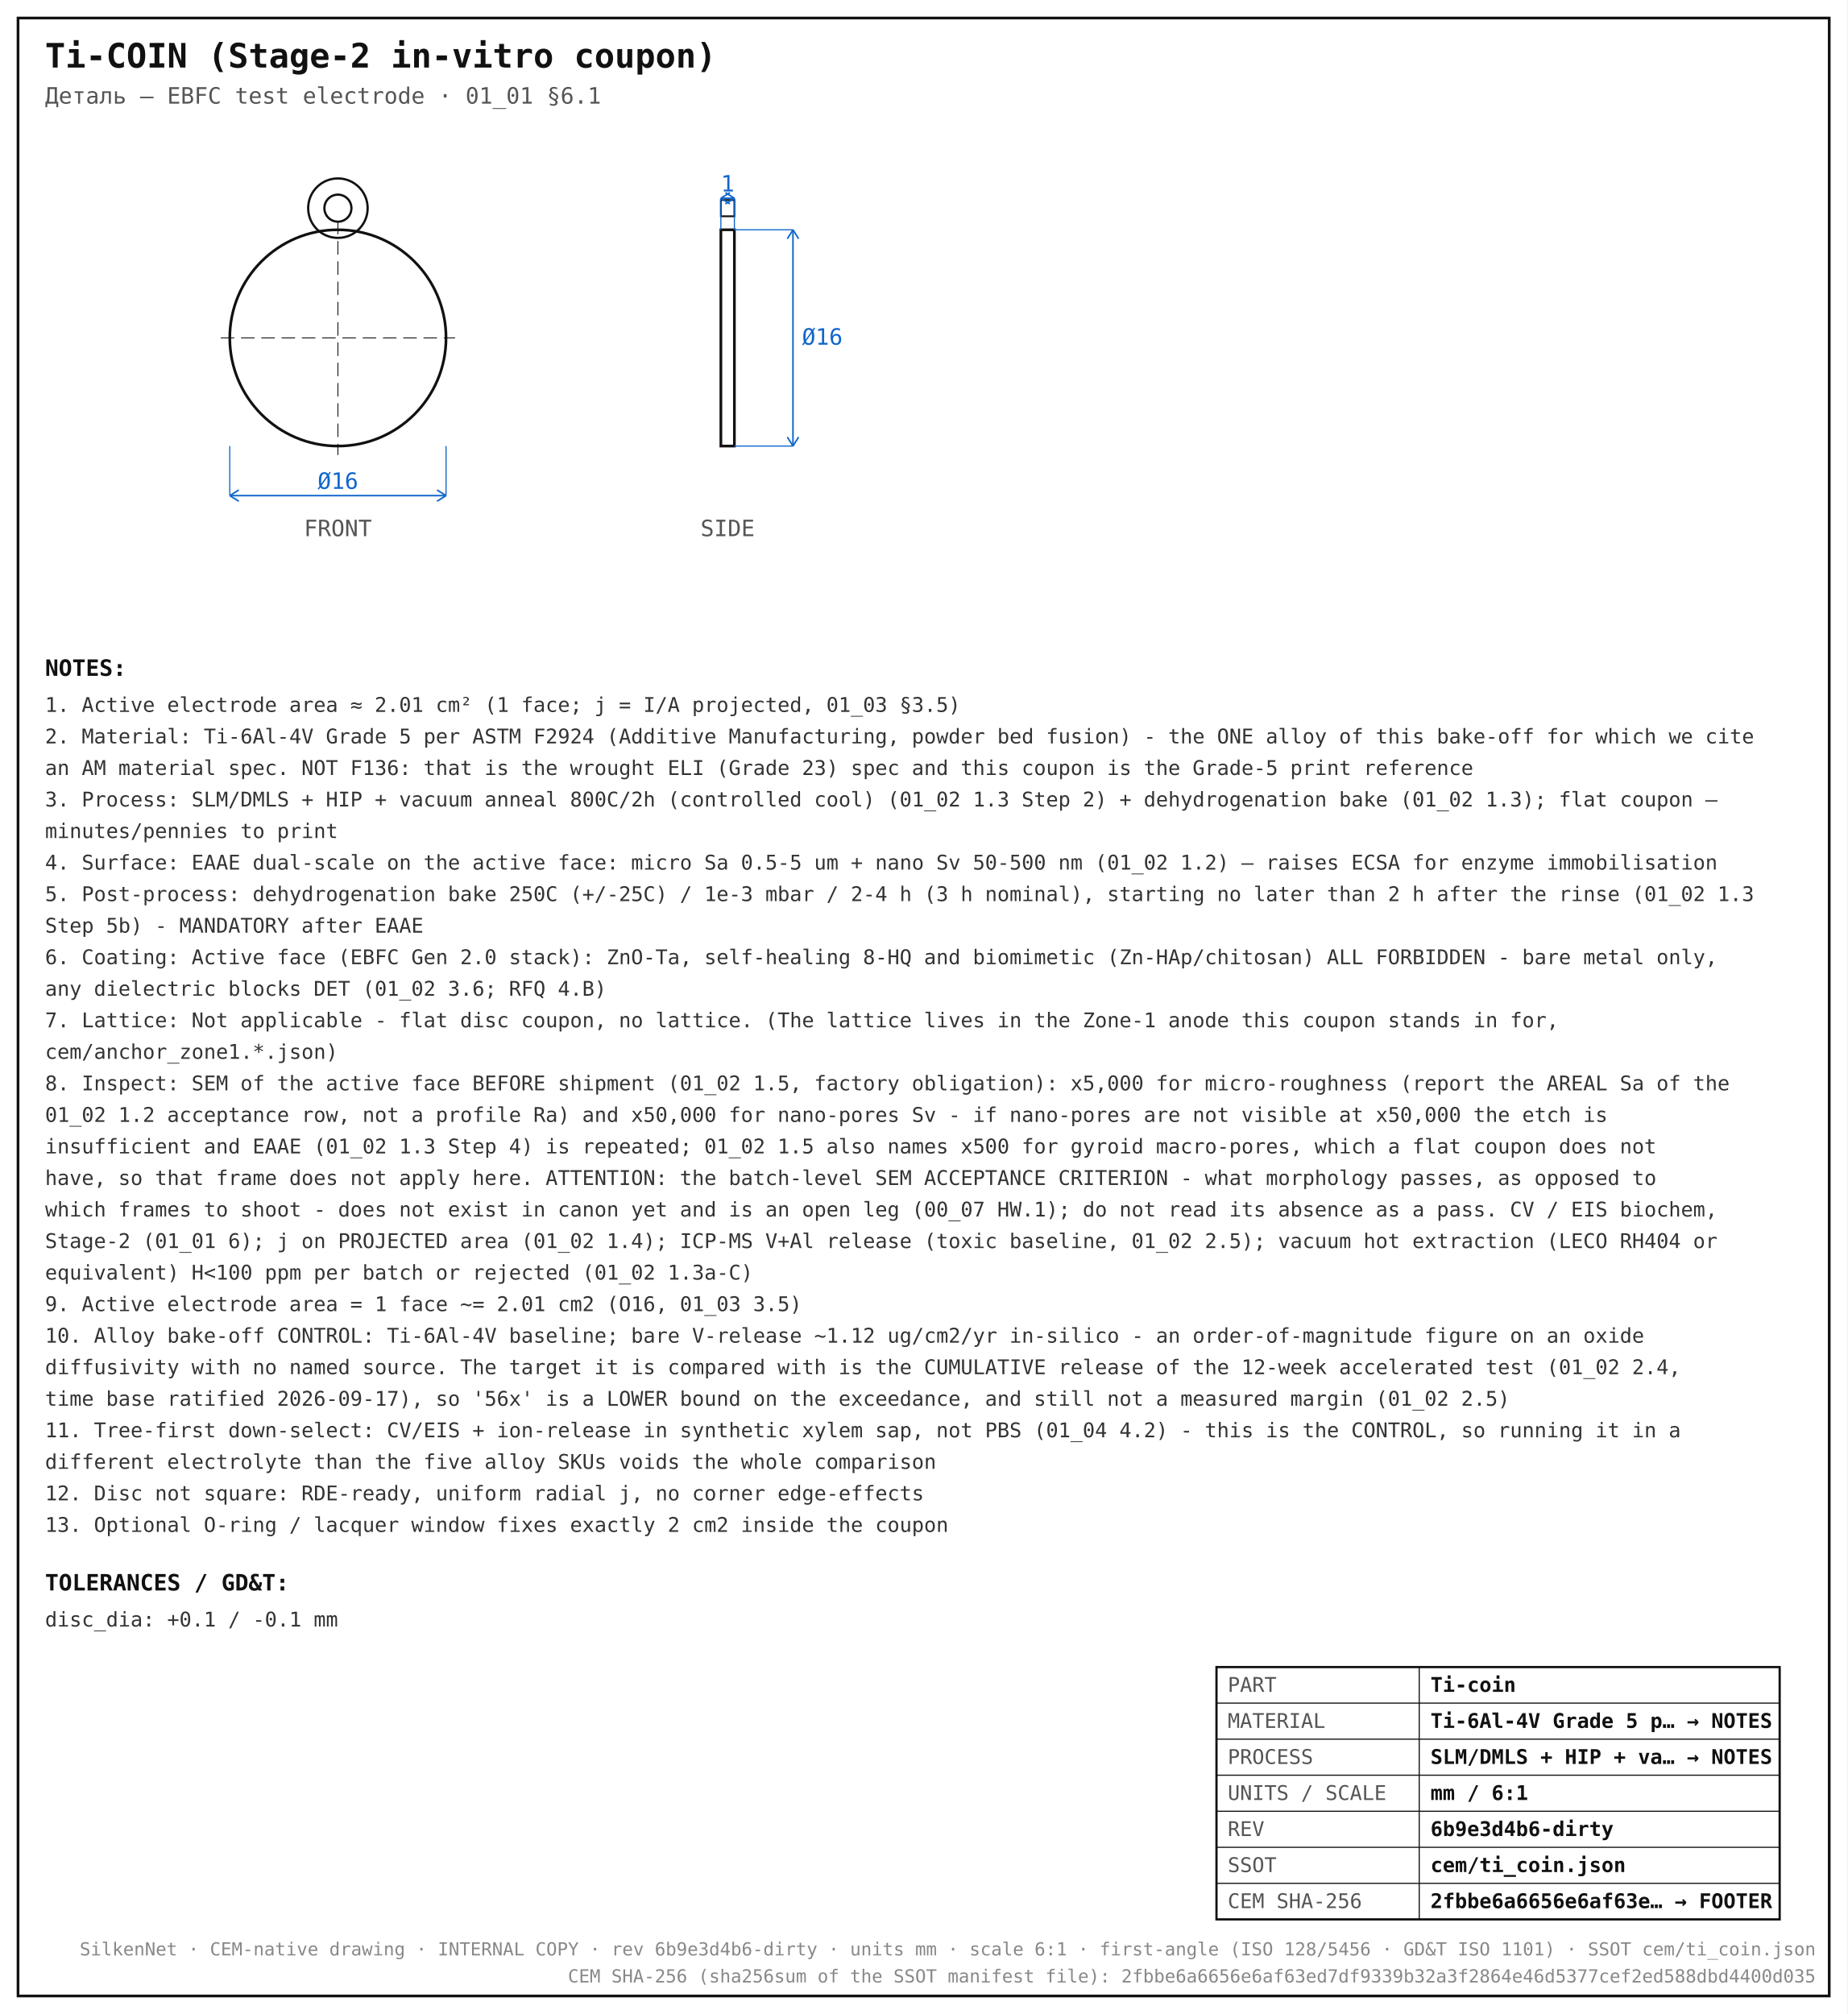
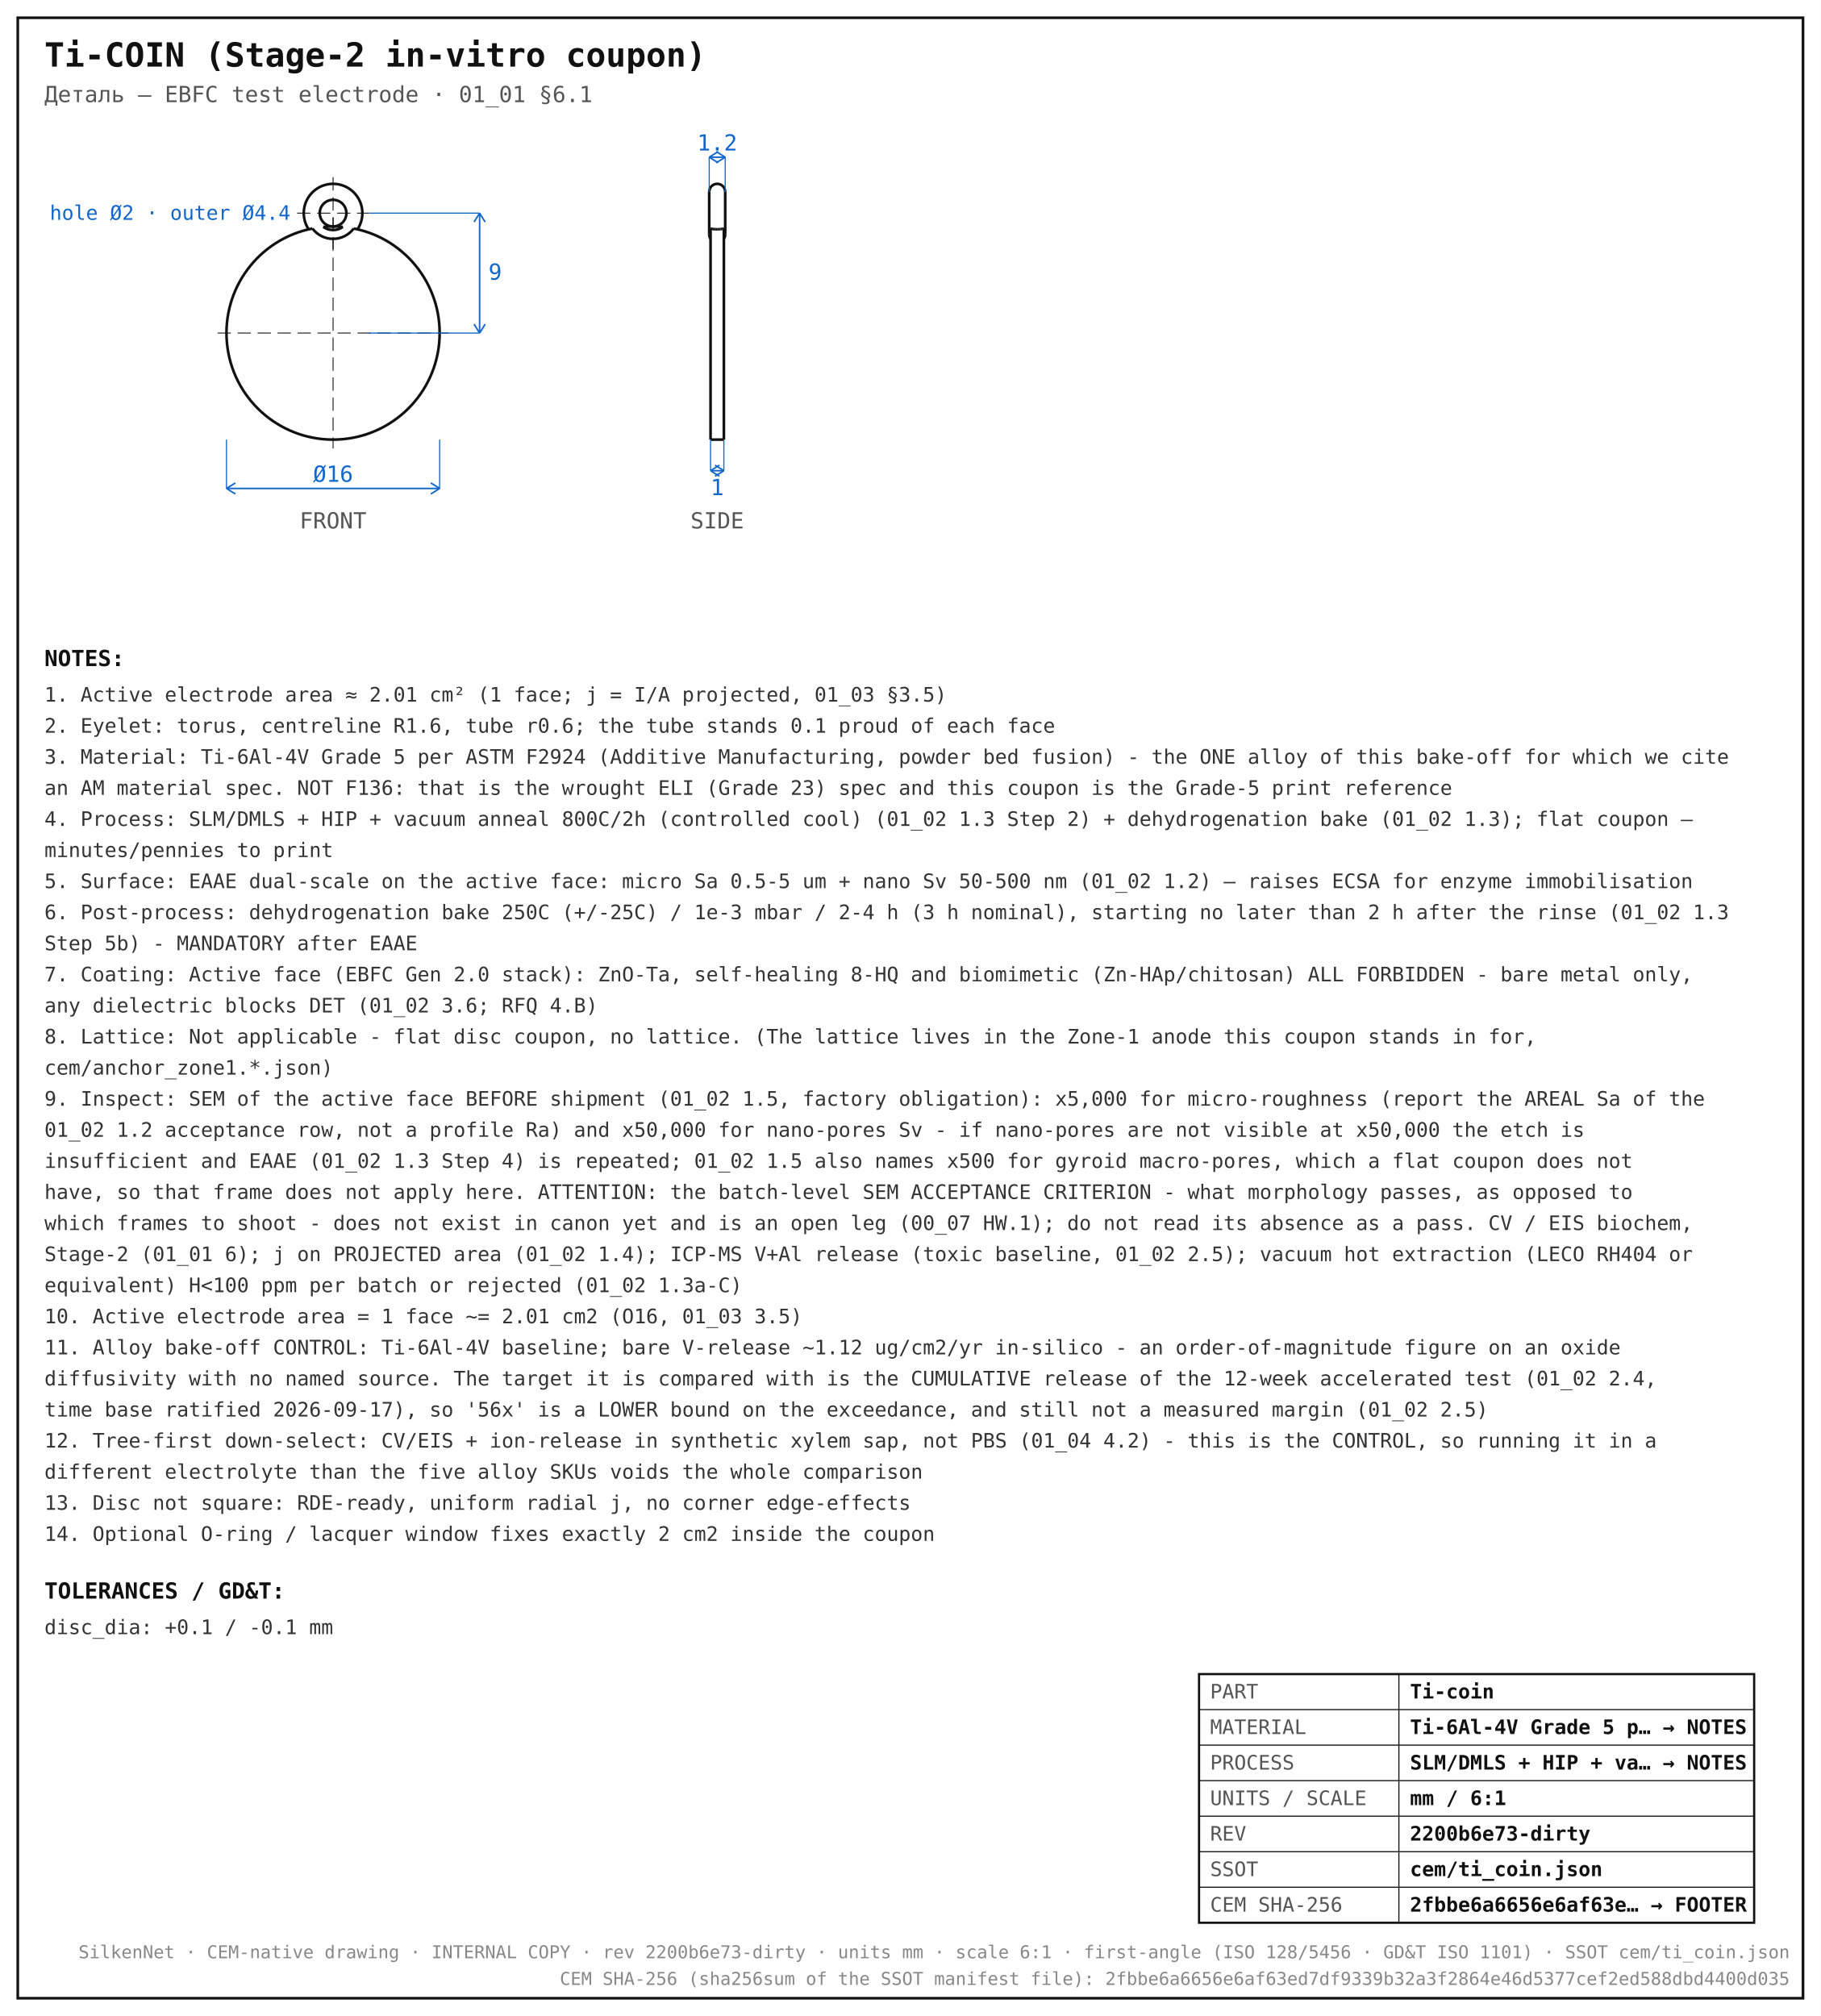
- <svg xmlns="http://www.w3.org/2000/svg" width="820" height="894" viewBox="0 0 820 894">
-   <rect x="0" y="0" width="820" height="894" fill="white" />
-   <rect x="8" y="8" width="804" height="878" fill="none" stroke="#111" stroke-width="1.2" />
+ <svg xmlns="http://www.w3.org/2000/svg" width="820" height="908" viewBox="0 0 820 908">
+   <rect x="0" y="0" width="820" height="908" fill="white" />
+   <rect x="8" y="8" width="804" height="892" fill="none" stroke="#111" stroke-width="1.2" />
  <text x="20" y="30" font-family="monospace" font-size="15" text-anchor="start" fill="#111" font-weight="bold">Ti-COIN  (Stage-2 in-vitro coupon)</text>
  <text x="20" y="46" font-family="monospace" font-size="10" text-anchor="start" fill="#555" font-weight="normal">Деталь — EBFC test electrode · 01_01 §6.1</text>
-   <circle cx="150" cy="150" r="48" fill="none" stroke="#111" stroke-width="1.2" />
  <line x1="98" y1="150" x2="202" y2="150" stroke="#111" stroke-width="0.4" stroke-dasharray="6 3" />
  <line x1="150" y1="98" x2="150" y2="202" stroke="#111" stroke-width="0.4" stroke-dasharray="6 3" />
-   <circle cx="150" cy="92.4" r="13.2" fill="none" stroke="#111" stroke-width="1" />
-   <circle cx="150" cy="92.4" r="6" fill="none" stroke="#111" stroke-width="1" />
+   <path d="M 161.01 103.28 A 13.2 13.2 0 1 0 138.99 103.28" fill="none" stroke="#111" stroke-width="1.2" />
+   <path d="M 140.7 102.91 A 48 48 0 1 0 159.3 102.91" fill="none" stroke="#111" stroke-width="1.2" />
+   <path d="M 154.41 102.2 A 48 48 0 0 0 145.59 102.2" fill="none" stroke="#111" stroke-width="1.2" />
+   <path d="M 145.59 102.2 A 7.61 7.61 0 0 0 154.41 102.2" fill="none" stroke="#111" stroke-width="1.2" />
+   <path d="M 140.7 102.91 A 11.59 11.59 0 0 0 159.3 102.91" fill="none" stroke="#111" stroke-width="1.2" />
+   <circle cx="150" cy="96" r="6" fill="none" stroke="#111" stroke-width="1.2" />
+   <line x1="133.8" y1="96" x2="166.2" y2="96" stroke="#111" stroke-width="0.4" stroke-dasharray="6 3" />
+   <line x1="150" y1="79.8" x2="150" y2="112.2" stroke="#111" stroke-width="0.4" stroke-dasharray="6 3" />
+   <text x="130.8" y="99" font-family="monospace" font-size="9" text-anchor="end" fill="#1166cc" font-weight="normal">hole Ø2 · outer Ø4.4</text>
+   <line x1="166.2" y1="96" x2="216" y2="96" stroke="#1166cc" stroke-width="0.5" />
+   <line x1="166.2" y1="150" x2="216" y2="150" stroke="#1166cc" stroke-width="0.5" />
+   <line x1="216" y1="96" x2="216" y2="150" stroke="#1166cc" stroke-width="0.7" />
+   <line x1="216" y1="96" x2="213.5" y2="100" stroke="#1166cc" stroke-width="0.7" />
+   <line x1="216" y1="96" x2="218.5" y2="100" stroke="#1166cc" stroke-width="0.7" />
+   <line x1="216" y1="150" x2="213.5" y2="146" stroke="#1166cc" stroke-width="0.7" />
+   <line x1="216" y1="150" x2="218.5" y2="146" stroke="#1166cc" stroke-width="0.7" />
+   <text x="220" y="126" font-family="monospace" font-size="10" text-anchor="start" fill="#1166cc" font-weight="normal">9</text>
  <text x="150" y="238" font-family="monospace" font-size="10" text-anchor="middle" fill="#555" font-weight="normal">FRONT</text>
  <line x1="102" y1="198" x2="102" y2="220" stroke="#1166cc" stroke-width="0.5" />
  <line x1="198" y1="198" x2="198" y2="220" stroke="#1166cc" stroke-width="0.5" />
  <line x1="102" y1="220" x2="198" y2="220" stroke="#1166cc" stroke-width="0.7" />
  <line x1="102" y1="220" x2="106" y2="217.5" stroke="#1166cc" stroke-width="0.7" />
  <line x1="102" y1="220" x2="106" y2="222.5" stroke="#1166cc" stroke-width="0.7" />
  <line x1="198" y1="220" x2="194" y2="217.5" stroke="#1166cc" stroke-width="0.7" />
  <line x1="198" y1="220" x2="194" y2="222.5" stroke="#1166cc" stroke-width="0.7" />
  <text x="150" y="217" font-family="monospace" font-size="10" text-anchor="middle" fill="#1166cc" font-weight="normal">Ø16</text>
-   <rect x="320" y="102" width="6" height="96" fill="none" stroke="#111" stroke-width="1.2" />
-   <rect x="320" y="88.8" width="6" height="7.2" fill="none" stroke="#111" stroke-width="0.8" />
+   <line x1="320" y1="198" x2="326" y2="198" stroke="#111" stroke-width="1.2" />
+   <line x1="320" y1="198" x2="320" y2="102.91" stroke="#111" stroke-width="1.2" />
+   <line x1="326" y1="198" x2="326" y2="102.91" stroke="#111" stroke-width="1.2" />
+   <line x1="319.4" y1="105.6" x2="319.4" y2="86.4" stroke="#111" stroke-width="1.2" />
+   <line x1="326.6" y1="105.6" x2="326.6" y2="86.4" stroke="#111" stroke-width="1.2" />
+   <line x1="320" y1="102.91" x2="320.75" y2="103.09" stroke="#111" stroke-width="1.2" />
+   <line x1="320.75" y1="103.09" x2="321.5" y2="103.2" stroke="#111" stroke-width="1.2" />
+   <line x1="321.5" y1="103.2" x2="322.25" y2="103.26" stroke="#111" stroke-width="1.2" />
+   <line x1="322.25" y1="103.26" x2="323" y2="103.28" stroke="#111" stroke-width="1.2" />
+   <line x1="323" y1="103.28" x2="323.75" y2="103.26" stroke="#111" stroke-width="1.2" />
+   <line x1="323.75" y1="103.26" x2="324.5" y2="103.2" stroke="#111" stroke-width="1.2" />
+   <line x1="324.5" y1="103.2" x2="325.25" y2="103.09" stroke="#111" stroke-width="1.2" />
+   <line x1="325.25" y1="103.09" x2="326" y2="102.91" stroke="#111" stroke-width="1.2" />
+   <path d="M 319.4 105.6 A 3.6 3.6 0 0 0 320 107.59" fill="none" stroke="#111" stroke-width="1.2" />
+   <path d="M 326 107.59 A 3.6 3.6 0 0 0 326.6 105.6" fill="none" stroke="#111" stroke-width="1.2" />
+   <path d="M 326.6 86.4 A 3.6 3.6 0 0 0 319.4 86.4" fill="none" stroke="#111" stroke-width="1.2" />
  <text x="323" y="238" font-family="monospace" font-size="10" text-anchor="middle" fill="#555" font-weight="normal">SIDE</text>
-   <line x1="326" y1="102" x2="352" y2="102" stroke="#1166cc" stroke-width="0.5" />
-   <line x1="326" y1="198" x2="352" y2="198" stroke="#1166cc" stroke-width="0.5" />
-   <line x1="352" y1="102" x2="352" y2="198" stroke="#1166cc" stroke-width="0.7" />
-   <line x1="352" y1="102" x2="349.5" y2="106" stroke="#1166cc" stroke-width="0.7" />
-   <line x1="352" y1="102" x2="354.5" y2="106" stroke="#1166cc" stroke-width="0.7" />
-   <line x1="352" y1="198" x2="349.5" y2="194" stroke="#1166cc" stroke-width="0.7" />
-   <line x1="352" y1="198" x2="354.5" y2="194" stroke="#1166cc" stroke-width="0.7" />
-   <text x="356" y="153" font-family="monospace" font-size="10" text-anchor="start" fill="#1166cc" font-weight="normal">Ø16</text>
-   <line x1="320" y1="102" x2="320" y2="88" stroke="#1166cc" stroke-width="0.5" />
-   <line x1="326" y1="102" x2="326" y2="88" stroke="#1166cc" stroke-width="0.5" />
-   <line x1="320" y1="88" x2="326" y2="88" stroke="#1166cc" stroke-width="0.7" />
-   <line x1="320" y1="88" x2="324" y2="85.5" stroke="#1166cc" stroke-width="0.7" />
-   <line x1="320" y1="88" x2="324" y2="90.5" stroke="#1166cc" stroke-width="0.7" />
-   <line x1="326" y1="88" x2="322" y2="85.5" stroke="#1166cc" stroke-width="0.7" />
-   <line x1="326" y1="88" x2="322" y2="90.5" stroke="#1166cc" stroke-width="0.7" />
-   <text x="323" y="85" font-family="monospace" font-size="10" text-anchor="middle" fill="#1166cc" font-weight="normal">1</text>
+   <line x1="320" y1="198" x2="320" y2="212" stroke="#1166cc" stroke-width="0.5" />
+   <line x1="326" y1="198" x2="326" y2="212" stroke="#1166cc" stroke-width="0.5" />
+   <line x1="320" y1="212" x2="326" y2="212" stroke="#1166cc" stroke-width="0.7" />
+   <line x1="320" y1="212" x2="324" y2="209.5" stroke="#1166cc" stroke-width="0.7" />
+   <line x1="320" y1="212" x2="324" y2="214.5" stroke="#1166cc" stroke-width="0.7" />
+   <line x1="326" y1="212" x2="322" y2="209.5" stroke="#1166cc" stroke-width="0.7" />
+   <line x1="326" y1="212" x2="322" y2="214.5" stroke="#1166cc" stroke-width="0.7" />
+   <text x="323" y="223" font-family="monospace" font-size="10" text-anchor="middle" fill="#1166cc" font-weight="normal">1</text>
+   <line x1="319.4" y1="86.4" x2="319.4" y2="70.8" stroke="#1166cc" stroke-width="0.5" />
+   <line x1="326.6" y1="86.4" x2="326.6" y2="70.8" stroke="#1166cc" stroke-width="0.5" />
+   <line x1="319.4" y1="70.8" x2="326.6" y2="70.8" stroke="#1166cc" stroke-width="0.7" />
+   <line x1="319.4" y1="70.8" x2="323.4" y2="68.3" stroke="#1166cc" stroke-width="0.7" />
+   <line x1="319.4" y1="70.8" x2="323.4" y2="73.3" stroke="#1166cc" stroke-width="0.7" />
+   <line x1="326.6" y1="70.8" x2="322.6" y2="68.3" stroke="#1166cc" stroke-width="0.7" />
+   <line x1="326.6" y1="70.8" x2="322.6" y2="73.3" stroke="#1166cc" stroke-width="0.7" />
+   <text x="323" y="67.8" font-family="monospace" font-size="10" text-anchor="middle" fill="#1166cc" font-weight="normal">1.2</text>
  <text x="20" y="300" font-family="monospace" font-size="10" text-anchor="start" fill="#111" font-weight="bold">NOTES:</text>
  <text x="20" y="316" font-family="monospace" font-size="9" text-anchor="start" fill="#333" font-weight="normal">1. Active electrode area ≈ 2.01 cm² (1 face; j = I/A projected, 01_03 §3.5)</text>
-   <text x="20" y="330" font-family="monospace" font-size="9" text-anchor="start" fill="#333" font-weight="normal">2. Material: Ti-6Al-4V Grade 5 per ASTM F2924 (Additive Manufacturing, powder bed fusion) - the ONE alloy of this bake-off for which we cite</text>
-   <text x="20" y="344" font-family="monospace" font-size="9" text-anchor="start" fill="#333" font-weight="normal">   an AM material spec. NOT F136: that is the wrought ELI (Grade 23) spec and this coupon is the Grade-5 print reference</text>
-   <text x="20" y="358" font-family="monospace" font-size="9" text-anchor="start" fill="#333" font-weight="normal">3. Process: SLM/DMLS + HIP + vacuum anneal 800C/2h (controlled cool) (01_02 1.3 Step 2) + dehydrogenation bake (01_02 1.3); flat coupon —</text>
-   <text x="20" y="372" font-family="monospace" font-size="9" text-anchor="start" fill="#333" font-weight="normal">   minutes/pennies to print</text>
-   <text x="20" y="386" font-family="monospace" font-size="9" text-anchor="start" fill="#333" font-weight="normal">4. Surface: EAAE dual-scale on the active face: micro Sa 0.5-5 um + nano Sv 50-500 nm (01_02 1.2) — raises ECSA for enzyme immobilisation</text>
-   <text x="20" y="400" font-family="monospace" font-size="9" text-anchor="start" fill="#333" font-weight="normal">5. Post-process: dehydrogenation bake 250C (+/-25C) / 1e-3 mbar / 2-4 h (3 h nominal), starting no later than 2 h after the rinse (01_02 1.3</text>
-   <text x="20" y="414" font-family="monospace" font-size="9" text-anchor="start" fill="#333" font-weight="normal">   Step 5b) - MANDATORY after EAAE</text>
-   <text x="20" y="428" font-family="monospace" font-size="9" text-anchor="start" fill="#333" font-weight="normal">6. Coating: Active face (EBFC Gen 2.0 stack): ZnO-Ta, self-healing 8-HQ and biomimetic (Zn-HAp/chitosan) ALL FORBIDDEN - bare metal only,</text>
-   <text x="20" y="442" font-family="monospace" font-size="9" text-anchor="start" fill="#333" font-weight="normal">   any dielectric blocks DET (01_02 3.6; RFQ 4.B)</text>
-   <text x="20" y="456" font-family="monospace" font-size="9" text-anchor="start" fill="#333" font-weight="normal">7. Lattice: Not applicable - flat disc coupon, no lattice. (The lattice lives in the Zone-1 anode this coupon stands in for,</text>
-   <text x="20" y="470" font-family="monospace" font-size="9" text-anchor="start" fill="#333" font-weight="normal">   cem/anchor_zone1.*.json)</text>
-   <text x="20" y="484" font-family="monospace" font-size="9" text-anchor="start" fill="#333" font-weight="normal">8. Inspect: SEM of the active face BEFORE shipment (01_02 1.5, factory obligation): x5,000 for micro-roughness (report the AREAL Sa of the</text>
-   <text x="20" y="498" font-family="monospace" font-size="9" text-anchor="start" fill="#333" font-weight="normal">   01_02 1.2 acceptance row, not a profile Ra) and x50,000 for nano-pores Sv - if nano-pores are not visible at x50,000 the etch is</text>
-   <text x="20" y="512" font-family="monospace" font-size="9" text-anchor="start" fill="#333" font-weight="normal">   insufficient and EAAE (01_02 1.3 Step 4) is repeated; 01_02 1.5 also names x500 for gyroid macro-pores, which a flat coupon does not</text>
-   <text x="20" y="526" font-family="monospace" font-size="9" text-anchor="start" fill="#333" font-weight="normal">   have, so that frame does not apply here. ATTENTION: the batch-level SEM ACCEPTANCE CRITERION - what morphology passes, as opposed to</text>
-   <text x="20" y="540" font-family="monospace" font-size="9" text-anchor="start" fill="#333" font-weight="normal">   which frames to shoot - does not exist in canon yet and is an open leg (00_07 HW.1); do not read its absence as a pass. CV / EIS biochem,</text>
-   <text x="20" y="554" font-family="monospace" font-size="9" text-anchor="start" fill="#333" font-weight="normal">   Stage-2 (01_01 6); j on PROJECTED area (01_02 1.4); ICP-MS V+Al release (toxic baseline, 01_02 2.5); vacuum hot extraction (LECO RH404 or</text>
-   <text x="20" y="568" font-family="monospace" font-size="9" text-anchor="start" fill="#333" font-weight="normal">   equivalent) H&lt;100 ppm per batch or rejected (01_02 1.3a-C)</text>
-   <text x="20" y="582" font-family="monospace" font-size="9" text-anchor="start" fill="#333" font-weight="normal">9. Active electrode area = 1 face ~= 2.01 cm2 (O16, 01_03 3.5)</text>
-   <text x="20" y="596" font-family="monospace" font-size="9" text-anchor="start" fill="#333" font-weight="normal">10. Alloy bake-off CONTROL: Ti-6Al-4V baseline; bare V-release ~1.12 ug/cm2/yr in-silico - an order-of-magnitude figure on an oxide</text>
-   <text x="20" y="610" font-family="monospace" font-size="9" text-anchor="start" fill="#333" font-weight="normal">   diffusivity with no named source. The target it is compared with is the CUMULATIVE release of the 12-week accelerated test (01_02 2.4,</text>
-   <text x="20" y="624" font-family="monospace" font-size="9" text-anchor="start" fill="#333" font-weight="normal">   time base ratified 2026-09-17), so '56x' is a LOWER bound on the exceedance, and still not a measured margin (01_02 2.5)</text>
-   <text x="20" y="638" font-family="monospace" font-size="9" text-anchor="start" fill="#333" font-weight="normal">11. Tree-first down-select: CV/EIS + ion-release in synthetic xylem sap, not PBS (01_04 4.2) - this is the CONTROL, so running it in a</text>
-   <text x="20" y="652" font-family="monospace" font-size="9" text-anchor="start" fill="#333" font-weight="normal">   different electrolyte than the five alloy SKUs voids the whole comparison</text>
-   <text x="20" y="666" font-family="monospace" font-size="9" text-anchor="start" fill="#333" font-weight="normal">12. Disc not square: RDE-ready, uniform radial j, no corner edge-effects</text>
-   <text x="20" y="680" font-family="monospace" font-size="9" text-anchor="start" fill="#333" font-weight="normal">13. Optional O-ring / lacquer window fixes exactly 2 cm2 inside the coupon</text>
-   <text x="20" y="706" font-family="monospace" font-size="10" text-anchor="start" fill="#111" font-weight="bold">TOLERANCES / GD&amp;T:</text>
-   <text x="20" y="722" font-family="monospace" font-size="9" text-anchor="start" fill="#333" font-weight="normal">disc_dia: +0.1 / -0.1 mm</text>
-   <rect x="540" y="740" width="250" height="112" fill="none" stroke="#111" stroke-width="1" />
-   <line x1="630" y1="740" x2="630" y2="756" stroke="#111" stroke-width="0.5" />
-   <text x="545" y="751" font-family="monospace" font-size="9" text-anchor="start" fill="#555" font-weight="normal">PART</text>
-   <text x="635" y="751" font-family="monospace" font-size="9" text-anchor="start" fill="#111" font-weight="bold">Ti-coin</text>
-   <line x1="540" y1="756" x2="790" y2="756" stroke="#111" stroke-width="0.5" />
-   <line x1="630" y1="756" x2="630" y2="772" stroke="#111" stroke-width="0.5" />
-   <text x="545" y="767" font-family="monospace" font-size="9" text-anchor="start" fill="#555" font-weight="normal">MATERIAL</text>
-   <text x="635" y="767" font-family="monospace" font-size="9" text-anchor="start" fill="#111" font-weight="bold">Ti-6Al-4V Grade 5 p… → NOTES</text>
-   <line x1="540" y1="772" x2="790" y2="772" stroke="#111" stroke-width="0.5" />
-   <line x1="630" y1="772" x2="630" y2="788" stroke="#111" stroke-width="0.5" />
-   <text x="545" y="783" font-family="monospace" font-size="9" text-anchor="start" fill="#555" font-weight="normal">PROCESS</text>
-   <text x="635" y="783" font-family="monospace" font-size="9" text-anchor="start" fill="#111" font-weight="bold">SLM/DMLS + HIP + va… → NOTES</text>
-   <line x1="540" y1="788" x2="790" y2="788" stroke="#111" stroke-width="0.5" />
-   <line x1="630" y1="788" x2="630" y2="804" stroke="#111" stroke-width="0.5" />
-   <text x="545" y="799" font-family="monospace" font-size="9" text-anchor="start" fill="#555" font-weight="normal">UNITS / SCALE</text>
-   <text x="635" y="799" font-family="monospace" font-size="9" text-anchor="start" fill="#111" font-weight="bold">mm / 6:1</text>
-   <line x1="540" y1="804" x2="790" y2="804" stroke="#111" stroke-width="0.5" />
-   <line x1="630" y1="804" x2="630" y2="820" stroke="#111" stroke-width="0.5" />
-   <text x="545" y="815" font-family="monospace" font-size="9" text-anchor="start" fill="#555" font-weight="normal">REV</text>
-   <text x="635" y="815" font-family="monospace" font-size="9" text-anchor="start" fill="#111" font-weight="bold">6b9e3d4b6-dirty</text>
-   <line x1="540" y1="820" x2="790" y2="820" stroke="#111" stroke-width="0.5" />
-   <line x1="630" y1="820" x2="630" y2="836" stroke="#111" stroke-width="0.5" />
-   <text x="545" y="831" font-family="monospace" font-size="9" text-anchor="start" fill="#555" font-weight="normal">SSOT</text>
-   <text x="635" y="831" font-family="monospace" font-size="9" text-anchor="start" fill="#111" font-weight="bold">cem/ti_coin.json</text>
-   <line x1="540" y1="836" x2="790" y2="836" stroke="#111" stroke-width="0.5" />
-   <line x1="630" y1="836" x2="630" y2="852" stroke="#111" stroke-width="0.5" />
-   <text x="545" y="847" font-family="monospace" font-size="9" text-anchor="start" fill="#555" font-weight="normal">CEM SHA-256</text>
-   <text x="635" y="847" font-family="monospace" font-size="9" text-anchor="start" fill="#111" font-weight="bold">2fbbe6a6656e6af63e… → FOOTER</text>
-   <text x="806" y="868" font-family="monospace" font-size="8" text-anchor="end" fill="#888" font-weight="normal">SilkenNet · CEM-native drawing · INTERNAL COPY · rev 6b9e3d4b6-dirty · units mm · scale 6:1 · first-angle (ISO 128/5456 · GD&amp;T ISO 1101) · SSOT cem/ti_coin.json</text>
-   <text x="806" y="880" font-family="monospace" font-size="8" text-anchor="end" fill="#888" font-weight="normal">CEM SHA-256 (sha256sum of the SSOT manifest file): 2fbbe6a6656e6af63ed7df9339b32a3f2864e46d5377cef2ed588dbd4400d035</text>
+   <text x="20" y="330" font-family="monospace" font-size="9" text-anchor="start" fill="#333" font-weight="normal">2. Eyelet: torus, centreline R1.6, tube r0.6; the tube stands 0.1 proud of each face</text>
+   <text x="20" y="344" font-family="monospace" font-size="9" text-anchor="start" fill="#333" font-weight="normal">3. Material: Ti-6Al-4V Grade 5 per ASTM F2924 (Additive Manufacturing, powder bed fusion) - the ONE alloy of this bake-off for which we cite</text>
+   <text x="20" y="358" font-family="monospace" font-size="9" text-anchor="start" fill="#333" font-weight="normal">   an AM material spec. NOT F136: that is the wrought ELI (Grade 23) spec and this coupon is the Grade-5 print reference</text>
+   <text x="20" y="372" font-family="monospace" font-size="9" text-anchor="start" fill="#333" font-weight="normal">4. Process: SLM/DMLS + HIP + vacuum anneal 800C/2h (controlled cool) (01_02 1.3 Step 2) + dehydrogenation bake (01_02 1.3); flat coupon —</text>
+   <text x="20" y="386" font-family="monospace" font-size="9" text-anchor="start" fill="#333" font-weight="normal">   minutes/pennies to print</text>
+   <text x="20" y="400" font-family="monospace" font-size="9" text-anchor="start" fill="#333" font-weight="normal">5. Surface: EAAE dual-scale on the active face: micro Sa 0.5-5 um + nano Sv 50-500 nm (01_02 1.2) — raises ECSA for enzyme immobilisation</text>
+   <text x="20" y="414" font-family="monospace" font-size="9" text-anchor="start" fill="#333" font-weight="normal">6. Post-process: dehydrogenation bake 250C (+/-25C) / 1e-3 mbar / 2-4 h (3 h nominal), starting no later than 2 h after the rinse (01_02 1.3</text>
+   <text x="20" y="428" font-family="monospace" font-size="9" text-anchor="start" fill="#333" font-weight="normal">   Step 5b) - MANDATORY after EAAE</text>
+   <text x="20" y="442" font-family="monospace" font-size="9" text-anchor="start" fill="#333" font-weight="normal">7. Coating: Active face (EBFC Gen 2.0 stack): ZnO-Ta, self-healing 8-HQ and biomimetic (Zn-HAp/chitosan) ALL FORBIDDEN - bare metal only,</text>
+   <text x="20" y="456" font-family="monospace" font-size="9" text-anchor="start" fill="#333" font-weight="normal">   any dielectric blocks DET (01_02 3.6; RFQ 4.B)</text>
+   <text x="20" y="470" font-family="monospace" font-size="9" text-anchor="start" fill="#333" font-weight="normal">8. Lattice: Not applicable - flat disc coupon, no lattice. (The lattice lives in the Zone-1 anode this coupon stands in for,</text>
+   <text x="20" y="484" font-family="monospace" font-size="9" text-anchor="start" fill="#333" font-weight="normal">   cem/anchor_zone1.*.json)</text>
+   <text x="20" y="498" font-family="monospace" font-size="9" text-anchor="start" fill="#333" font-weight="normal">9. Inspect: SEM of the active face BEFORE shipment (01_02 1.5, factory obligation): x5,000 for micro-roughness (report the AREAL Sa of the</text>
+   <text x="20" y="512" font-family="monospace" font-size="9" text-anchor="start" fill="#333" font-weight="normal">   01_02 1.2 acceptance row, not a profile Ra) and x50,000 for nano-pores Sv - if nano-pores are not visible at x50,000 the etch is</text>
+   <text x="20" y="526" font-family="monospace" font-size="9" text-anchor="start" fill="#333" font-weight="normal">   insufficient and EAAE (01_02 1.3 Step 4) is repeated; 01_02 1.5 also names x500 for gyroid macro-pores, which a flat coupon does not</text>
+   <text x="20" y="540" font-family="monospace" font-size="9" text-anchor="start" fill="#333" font-weight="normal">   have, so that frame does not apply here. ATTENTION: the batch-level SEM ACCEPTANCE CRITERION - what morphology passes, as opposed to</text>
+   <text x="20" y="554" font-family="monospace" font-size="9" text-anchor="start" fill="#333" font-weight="normal">   which frames to shoot - does not exist in canon yet and is an open leg (00_07 HW.1); do not read its absence as a pass. CV / EIS biochem,</text>
+   <text x="20" y="568" font-family="monospace" font-size="9" text-anchor="start" fill="#333" font-weight="normal">   Stage-2 (01_01 6); j on PROJECTED area (01_02 1.4); ICP-MS V+Al release (toxic baseline, 01_02 2.5); vacuum hot extraction (LECO RH404 or</text>
+   <text x="20" y="582" font-family="monospace" font-size="9" text-anchor="start" fill="#333" font-weight="normal">   equivalent) H&lt;100 ppm per batch or rejected (01_02 1.3a-C)</text>
+   <text x="20" y="596" font-family="monospace" font-size="9" text-anchor="start" fill="#333" font-weight="normal">10. Active electrode area = 1 face ~= 2.01 cm2 (O16, 01_03 3.5)</text>
+   <text x="20" y="610" font-family="monospace" font-size="9" text-anchor="start" fill="#333" font-weight="normal">11. Alloy bake-off CONTROL: Ti-6Al-4V baseline; bare V-release ~1.12 ug/cm2/yr in-silico - an order-of-magnitude figure on an oxide</text>
+   <text x="20" y="624" font-family="monospace" font-size="9" text-anchor="start" fill="#333" font-weight="normal">   diffusivity with no named source. The target it is compared with is the CUMULATIVE release of the 12-week accelerated test (01_02 2.4,</text>
+   <text x="20" y="638" font-family="monospace" font-size="9" text-anchor="start" fill="#333" font-weight="normal">   time base ratified 2026-09-17), so '56x' is a LOWER bound on the exceedance, and still not a measured margin (01_02 2.5)</text>
+   <text x="20" y="652" font-family="monospace" font-size="9" text-anchor="start" fill="#333" font-weight="normal">12. Tree-first down-select: CV/EIS + ion-release in synthetic xylem sap, not PBS (01_04 4.2) - this is the CONTROL, so running it in a</text>
+   <text x="20" y="666" font-family="monospace" font-size="9" text-anchor="start" fill="#333" font-weight="normal">   different electrolyte than the five alloy SKUs voids the whole comparison</text>
+   <text x="20" y="680" font-family="monospace" font-size="9" text-anchor="start" fill="#333" font-weight="normal">13. Disc not square: RDE-ready, uniform radial j, no corner edge-effects</text>
+   <text x="20" y="694" font-family="monospace" font-size="9" text-anchor="start" fill="#333" font-weight="normal">14. Optional O-ring / lacquer window fixes exactly 2 cm2 inside the coupon</text>
+   <text x="20" y="720" font-family="monospace" font-size="10" text-anchor="start" fill="#111" font-weight="bold">TOLERANCES / GD&amp;T:</text>
+   <text x="20" y="736" font-family="monospace" font-size="9" text-anchor="start" fill="#333" font-weight="normal">disc_dia: +0.1 / -0.1 mm</text>
+   <rect x="540" y="754" width="250" height="112" fill="none" stroke="#111" stroke-width="1" />
+   <line x1="630" y1="754" x2="630" y2="770" stroke="#111" stroke-width="0.5" />
+   <text x="545" y="765" font-family="monospace" font-size="9" text-anchor="start" fill="#555" font-weight="normal">PART</text>
+   <text x="635" y="765" font-family="monospace" font-size="9" text-anchor="start" fill="#111" font-weight="bold">Ti-coin</text>
+   <line x1="540" y1="770" x2="790" y2="770" stroke="#111" stroke-width="0.5" />
+   <line x1="630" y1="770" x2="630" y2="786" stroke="#111" stroke-width="0.5" />
+   <text x="545" y="781" font-family="monospace" font-size="9" text-anchor="start" fill="#555" font-weight="normal">MATERIAL</text>
+   <text x="635" y="781" font-family="monospace" font-size="9" text-anchor="start" fill="#111" font-weight="bold">Ti-6Al-4V Grade 5 p… → NOTES</text>
+   <line x1="540" y1="786" x2="790" y2="786" stroke="#111" stroke-width="0.5" />
+   <line x1="630" y1="786" x2="630" y2="802" stroke="#111" stroke-width="0.5" />
+   <text x="545" y="797" font-family="monospace" font-size="9" text-anchor="start" fill="#555" font-weight="normal">PROCESS</text>
+   <text x="635" y="797" font-family="monospace" font-size="9" text-anchor="start" fill="#111" font-weight="bold">SLM/DMLS + HIP + va… → NOTES</text>
+   <line x1="540" y1="802" x2="790" y2="802" stroke="#111" stroke-width="0.5" />
+   <line x1="630" y1="802" x2="630" y2="818" stroke="#111" stroke-width="0.5" />
+   <text x="545" y="813" font-family="monospace" font-size="9" text-anchor="start" fill="#555" font-weight="normal">UNITS / SCALE</text>
+   <text x="635" y="813" font-family="monospace" font-size="9" text-anchor="start" fill="#111" font-weight="bold">mm / 6:1</text>
+   <line x1="540" y1="818" x2="790" y2="818" stroke="#111" stroke-width="0.5" />
+   <line x1="630" y1="818" x2="630" y2="834" stroke="#111" stroke-width="0.5" />
+   <text x="545" y="829" font-family="monospace" font-size="9" text-anchor="start" fill="#555" font-weight="normal">REV</text>
+   <text x="635" y="829" font-family="monospace" font-size="9" text-anchor="start" fill="#111" font-weight="bold">2200b6e73-dirty</text>
+   <line x1="540" y1="834" x2="790" y2="834" stroke="#111" stroke-width="0.5" />
+   <line x1="630" y1="834" x2="630" y2="850" stroke="#111" stroke-width="0.5" />
+   <text x="545" y="845" font-family="monospace" font-size="9" text-anchor="start" fill="#555" font-weight="normal">SSOT</text>
+   <text x="635" y="845" font-family="monospace" font-size="9" text-anchor="start" fill="#111" font-weight="bold">cem/ti_coin.json</text>
+   <line x1="540" y1="850" x2="790" y2="850" stroke="#111" stroke-width="0.5" />
+   <line x1="630" y1="850" x2="630" y2="866" stroke="#111" stroke-width="0.5" />
+   <text x="545" y="861" font-family="monospace" font-size="9" text-anchor="start" fill="#555" font-weight="normal">CEM SHA-256</text>
+   <text x="635" y="861" font-family="monospace" font-size="9" text-anchor="start" fill="#111" font-weight="bold">2fbbe6a6656e6af63e… → FOOTER</text>
+   <text x="806" y="882" font-family="monospace" font-size="8" text-anchor="end" fill="#888" font-weight="normal">SilkenNet · CEM-native drawing · INTERNAL COPY · rev 2200b6e73-dirty · units mm · scale 6:1 · first-angle (ISO 128/5456 · GD&amp;T ISO 1101) · SSOT cem/ti_coin.json</text>
+   <text x="806" y="894" font-family="monospace" font-size="8" text-anchor="end" fill="#888" font-weight="normal">CEM SHA-256 (sha256sum of the SSOT manifest file): 2fbbe6a6656e6af63ed7df9339b32a3f2864e46d5377cef2ed588dbd4400d035</text>
</svg>
